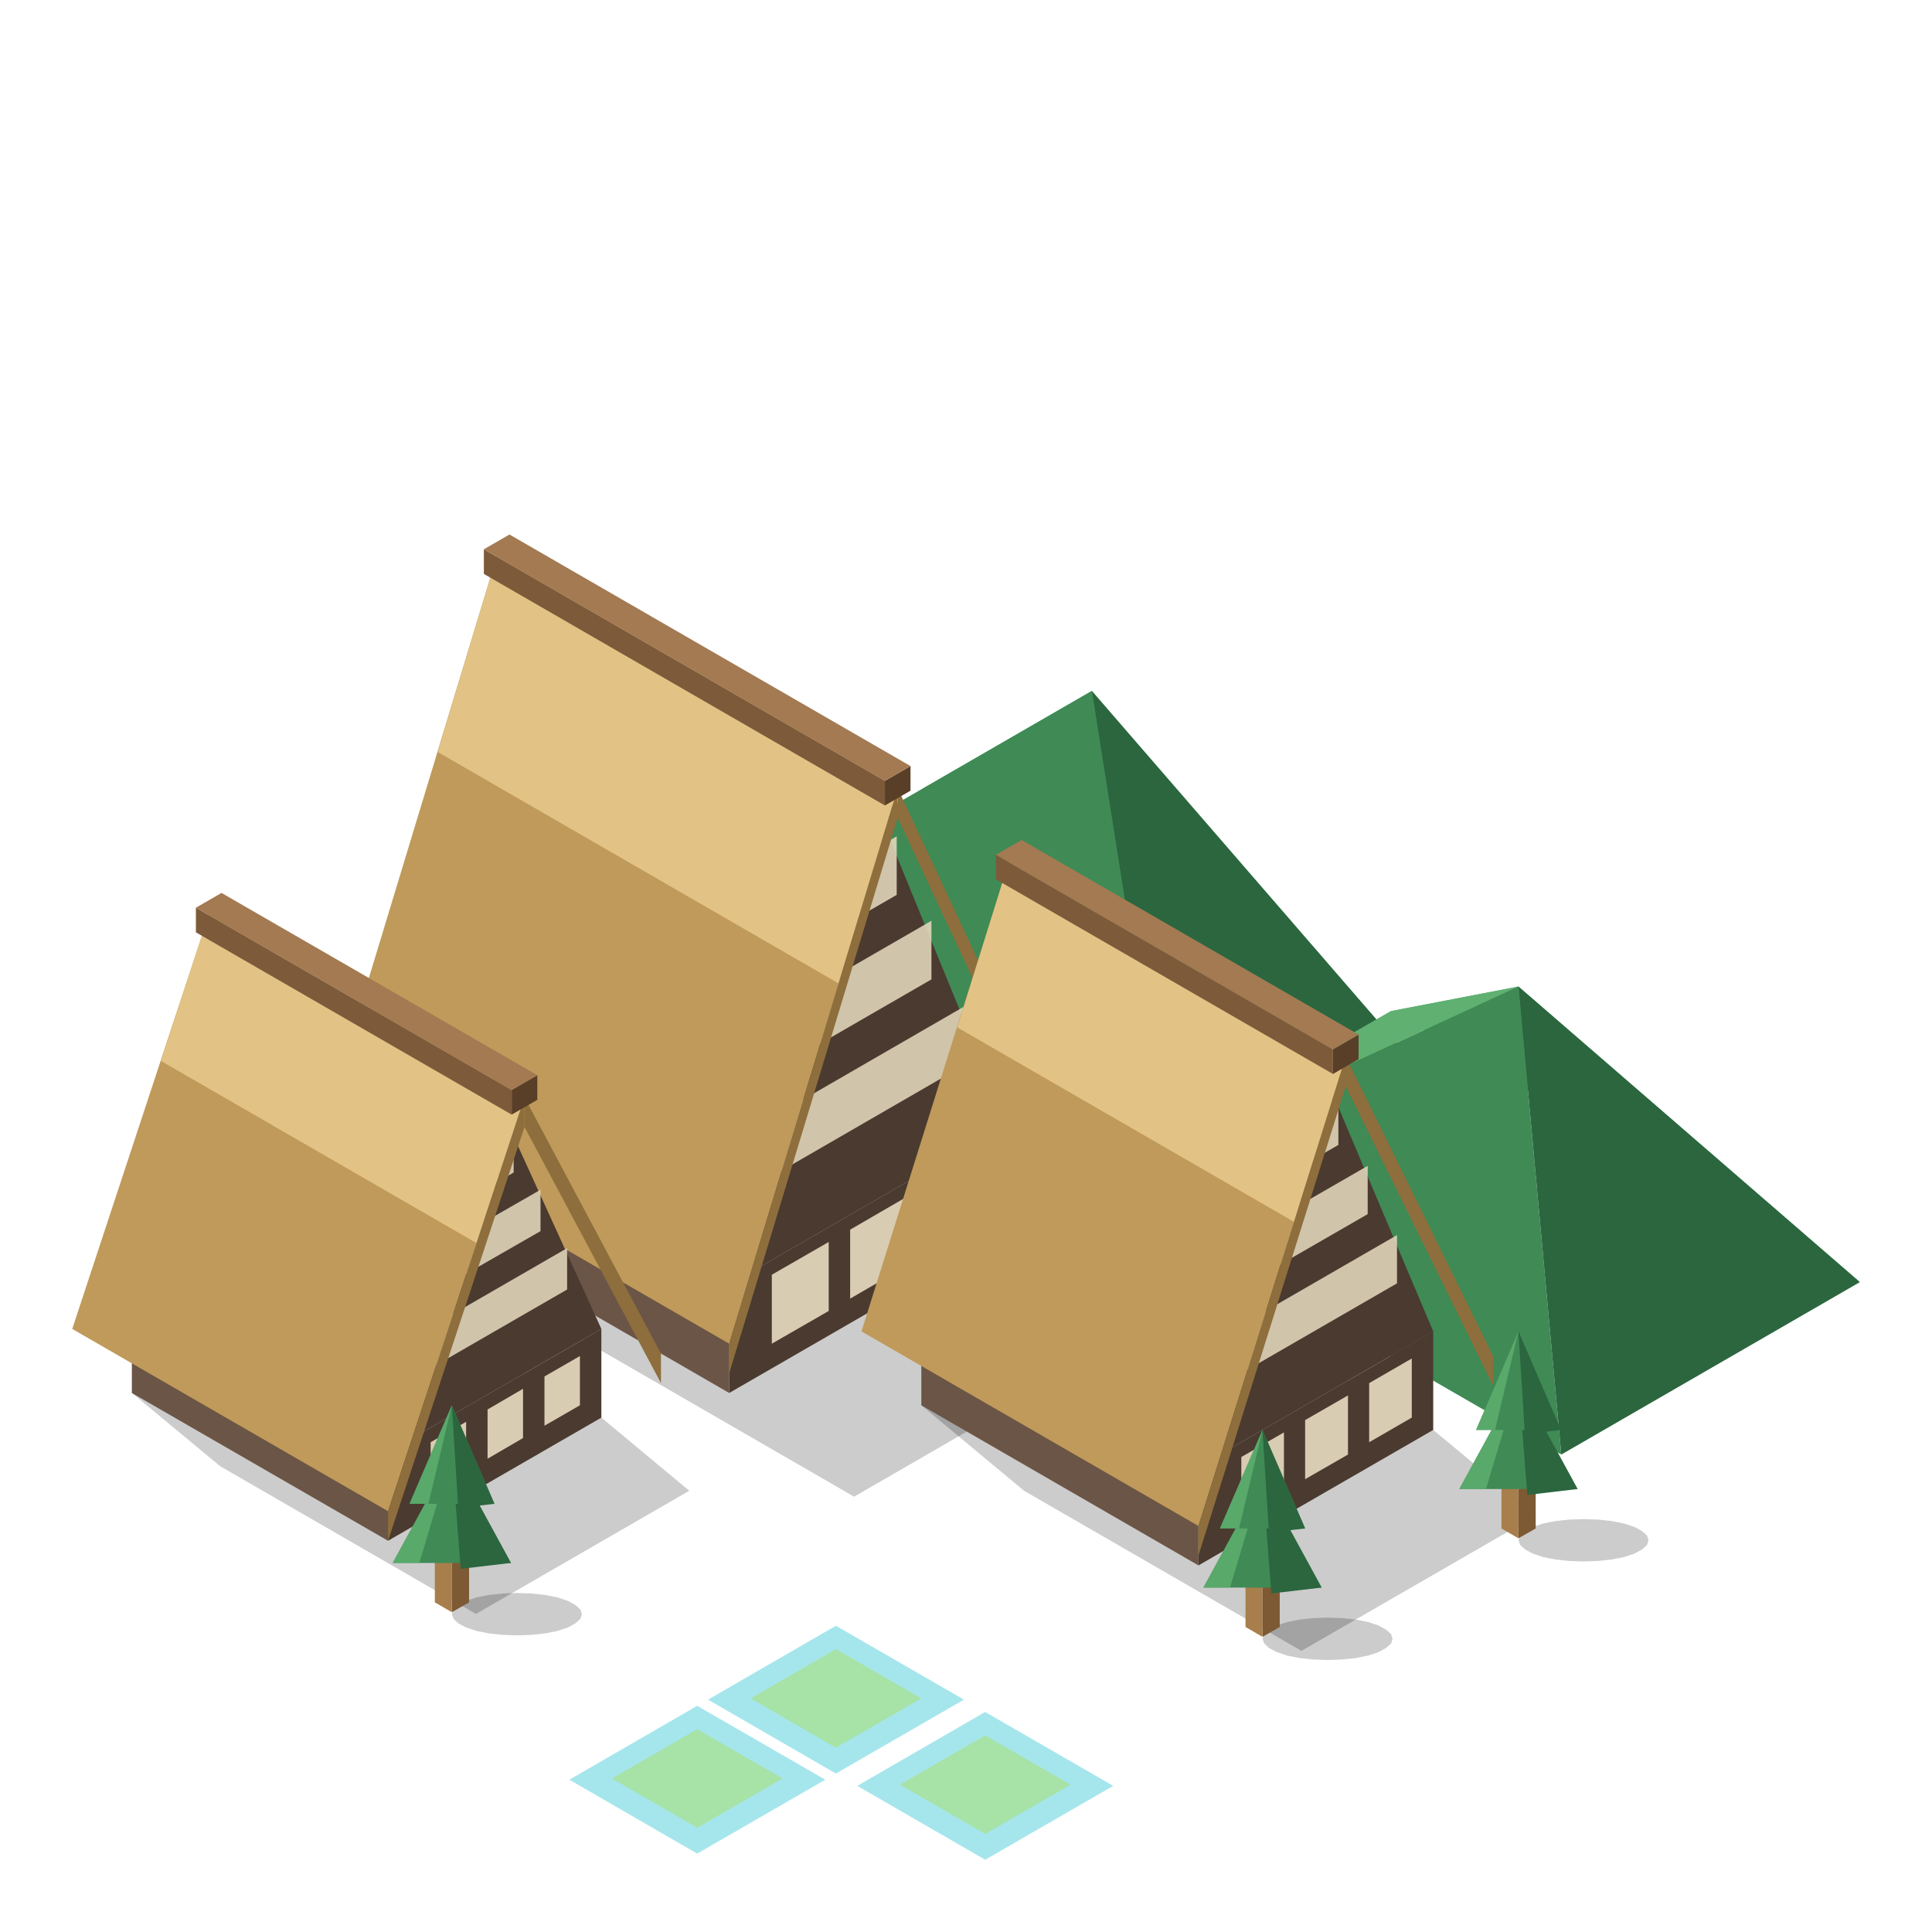
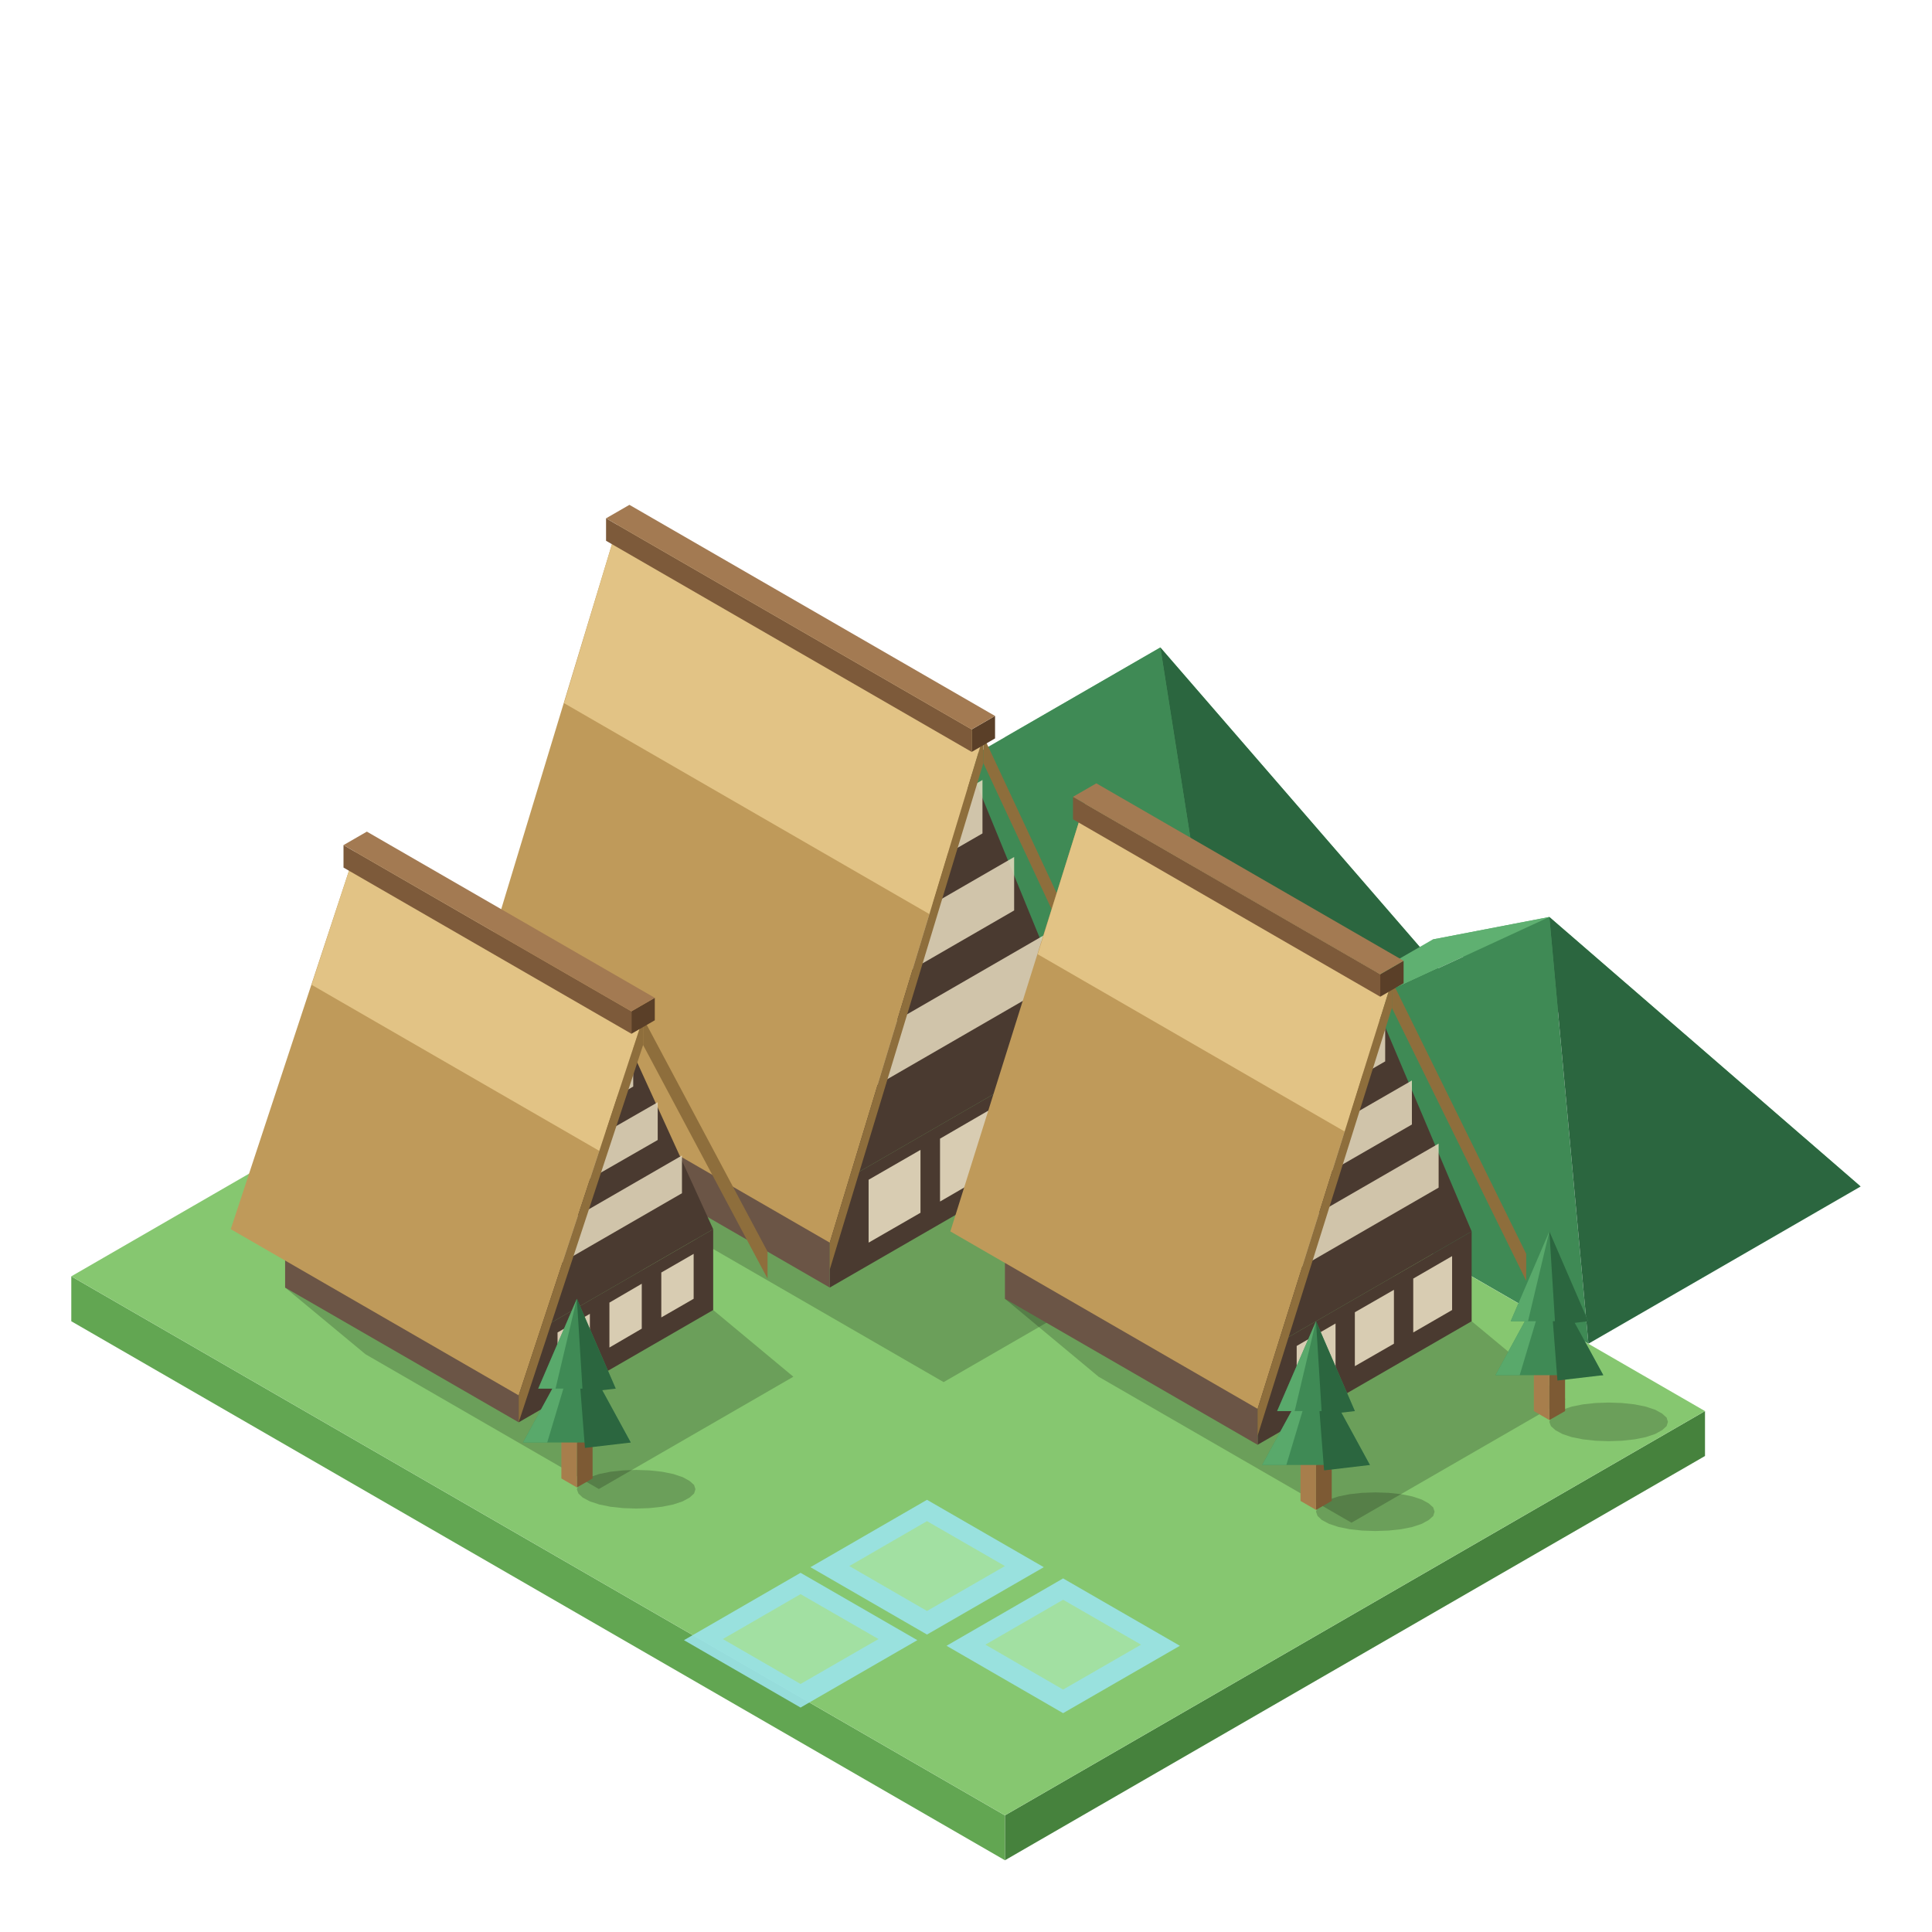
<svg xmlns="http://www.w3.org/2000/svg" viewBox="0 0 80 80">
-   <g transform="translate(41.68 59.21) scale(1.02)">
+   <g transform="translate(44.83 54.71) scale(0.93)">
    <path d="M-13.86 -20L-3.46 -26L3.46 -30Z" fill="#5fb071" />
    <path d="M-3.46 -26L17.32 -14L3.46 -30Z" fill="#5fb071" />
    <path d="M6.93 -8L-13.86 -20L3.46 -30Z" fill="#3f8a55" />
    <path d="M17.32 -14L6.93 -8L3.46 -30Z" fill="#2b663f" />
    <path d="M3.46 -10L15.59 -17L20.78 -18Z" fill="#5fb071" />
    <path d="M15.59 -17L34.64 -6L20.78 -18Z" fill="#5fb071" />
    <path d="M22.52 1L3.46 -10L20.78 -18Z" fill="#3f8a55" />
    <path d="M34.64 -6L22.52 1L20.78 -18Z" fill="#2b663f" />
+     <path d="M27.71 6L-3.46 24L-3.46 22L27.71 4Z" fill="#46823d" />
+     <path d="M-45.03 0L-3.46 24L-3.46 22L-45.03 -2Z" fill="#62a652" />
+     <path d="M-13.86 -20L27.71 4L-3.46 22L-45.03 -2Z" fill="#86c770" />
    <path d="M-6.93 7.95L-1.73 10.95L-6.93 13.95L-12.12 10.95Z" fill="#9be3ea" opacity="0.9" />
    <path d="M-6.93 8.9L-3.46 10.9L-6.93 12.9L-10.39 10.9Z" fill="#a8e07a" opacity="0.6" />
    <path d="M-0.87 11.45L4.33 14.45L-0.87 17.45L-6.06 14.45Z" fill="#9be3ea" opacity="0.9" />
    <path d="M-0.87 12.4L2.6 14.4L-0.87 16.4L-4.33 14.4Z" fill="#a8e07a" opacity="0.6" />
    <path d="M-12.56 11.2L-7.36 14.2L-12.56 17.2L-17.75 14.2Z" fill="#9be3ea" opacity="0.9" />
    <path d="M-12.56 12.15L-9.09 14.15L-12.56 16.15L-16.02 14.15Z" fill="#a8e07a" opacity="0.6" />
    <path d="M-25.11 -9.5L-13.86 -16L0 -8L5.07 -3.79L-6.19 2.71L-20.04 -5.29Z" fill="#000000" opacity="0.2" />
    <path d="M0 -8L-11.26 -1.5L-11.26 -5.9L0 -12.4Z" fill="#4a3a30" />
    <path d="M-25.11 -9.5L-11.26 -1.5L-11.26 -5.9L-25.11 -13.9Z" fill="#6b5546" />
    <path d="M-0.87 -8.5L-3.18 -7.17L-3.18 -9.97L-0.87 -11.3Z" fill="#e8dcc0" opacity="0.9" />
    <path d="M-4.04 -6.67L-6.35 -5.33L-6.35 -8.13L-4.04 -9.47Z" fill="#e8dcc0" opacity="0.9" />
    <path d="M-7.22 -4.83L-9.53 -3.5L-9.53 -6.3L-7.22 -7.63Z" fill="#e8dcc0" opacity="0.9" />
    <path d="M0 -12.4L-11.26 -5.9L-5.63 -26.15Z" fill="#4a3a30" />
    <path d="M-1.65 -14.85L-9.61 -10.25L-9.61 -12.63L-1.65 -17.23Z" fill="#e8dcc0" opacity="0.85" />
    <path d="M-3.05 -18.29L-8.21 -15.31L-8.21 -17.69L-3.05 -20.67Z" fill="#e8dcc0" opacity="0.85" />
    <path d="M-4.46 -21.72L-6.8 -20.37L-6.8 -22.75L-4.46 -24.1Z" fill="#e8dcc0" opacity="0.85" />
    <path d="M-27.54 -12.9L-11.26 -3.5L-4.42 -26.05L-20.7 -35.45Z" fill="#bf9a5a" />
    <path d="M-23.09 -27.52L-6.81 -18.12L-4.42 -26.05L-20.7 -35.45Z" fill="#e2c385" />
    <path d="M-11.26 -3.5L-4.42 -26.05L-4.42 -24.85L-11.26 -2.3Z" fill="#8e6e3c" />
    <path d="M-4.42 -26.05L2.42 -11.4L2.42 -10.2L-4.42 -24.85Z" fill="#8e6e3c" />
    <path d="M-3.9 -25.95L-4.94 -25.35L-4.94 -26.35L-3.9 -26.95Z" fill="#5a3f28" />
    <path d="M-21.22 -34.75L-4.94 -25.35L-4.94 -26.35L-21.22 -35.75Z" fill="#7d5a3a" />
    <path d="M-20.18 -36.35L-3.9 -26.95L-4.94 -26.35L-21.22 -35.75Z" fill="#a37a52" />
    <path d="M-3.46 -1L6.06 -6.5L17.32 0L21.5 3.47L11.97 8.97L0.71 2.47Z" fill="#000000" opacity="0.2" />
    <path d="M17.32 0L7.79 5.5L7.79 1.5L17.32 -4Z" fill="#4a3a30" />
    <path d="M-3.46 -1L7.79 5.5L7.79 1.5L-3.46 -5Z" fill="#6b5546" />
    <path d="M16.45 -0.5L14.72 0.5L14.72 -1.9L16.45 -2.9Z" fill="#e8dcc0" opacity="0.9" />
    <path d="M13.86 1L12.12 2L12.12 -0.4L13.86 -1.4Z" fill="#e8dcc0" opacity="0.9" />
    <path d="M11.26 2.5L9.53 3.5L9.53 1.1L11.26 0.1Z" fill="#e8dcc0" opacity="0.9" />
    <path d="M17.32 -4L7.79 1.5L12.56 -15.25Z" fill="#4a3a30" />
    <path d="M15.85 -5.95L9.27 -2.15L9.27 -4.11L15.85 -7.91Z" fill="#e8dcc0" opacity="0.85" />
    <path d="M14.66 -8.76L10.46 -6.34L10.46 -8.3L14.66 -10.72Z" fill="#e8dcc0" opacity="0.85" />
    <path d="M13.47 -11.57L11.65 -10.52L11.65 -12.48L13.47 -13.54Z" fill="#e8dcc0" opacity="0.85" />
    <path d="M-5.89 -4L7.79 3.9L13.77 -15.15L0.09 -23.05Z" fill="#bf9a5a" />
    <path d="M-2 -16.34L11.68 -8.44L13.77 -15.15L0.09 -23.05Z" fill="#e2c385" />
    <path d="M7.79 3.9L13.77 -15.15L13.77 -13.95L7.79 5.1Z" fill="#8e6e3c" />
    <path d="M13.77 -15.15L19.75 -3L19.75 -1.8L13.77 -13.95Z" fill="#8e6e3c" />
    <path d="M14.29 -15.05L13.25 -14.45L13.25 -15.45L14.29 -16.05Z" fill="#5a3f28" />
    <path d="M-0.43 -22.35L13.25 -14.45L13.25 -15.45L-0.43 -23.35Z" fill="#7d5a3a" />
    <path d="M0.61 -23.95L14.29 -16.05L13.25 -15.45L-0.43 -23.35Z" fill="#a37a52" />
    <path d="M-35.51 -1.5L-26.85 -6.5L-16.45 -0.5L-12.88 2.47L-21.54 7.47L-31.93 1.47Z" fill="#000000" opacity="0.2" />
    <path d="M-16.45 -0.5L-25.11 4.5L-25.11 0.9L-16.45 -4.1Z" fill="#4a3a30" />
    <path d="M-35.51 -1.5L-25.11 4.5L-25.11 0.9L-35.51 -5.1Z" fill="#6b5546" />
    <path d="M-17.32 -1L-18.76 -0.17L-18.76 -2.17L-17.32 -3Z" fill="#e8dcc0" opacity="0.9" />
    <path d="M-19.63 0.33L-21.07 1.17L-21.07 -0.83L-19.63 -1.67Z" fill="#e8dcc0" opacity="0.9" />
    <path d="M-21.94 1.67L-23.38 2.5L-23.38 0.5L-21.94 -0.33Z" fill="#e8dcc0" opacity="0.9" />
    <path d="M-16.45 -4.1L-25.11 0.9L-20.78 -13.6Z" fill="#4a3a30" />
    <path d="M-17.84 -5.7L-23.73 -2.3L-23.73 -3.98L-17.84 -7.38Z" fill="#e8dcc0" opacity="0.85" />
    <path d="M-18.92 -8.07L-22.65 -5.93L-22.65 -7.61L-18.92 -9.75Z" fill="#e8dcc0" opacity="0.85" />
    <path d="M-20.01 -10.45L-21.56 -9.55L-21.56 -11.23L-20.01 -12.13Z" fill="#e8dcc0" opacity="0.85" />
    <path d="M-37.93 -4.1L-25.11 3.3L-19.57 -13.5L-32.39 -20.9Z" fill="#bf9a5a" />
    <path d="M-34.33 -14.98L-21.51 -7.58L-19.57 -13.5L-32.39 -20.9Z" fill="#e2c385" />
    <path d="M-25.11 3.3L-19.57 -13.5L-19.57 -12.3L-25.11 4.5Z" fill="#8e6e3c" />
    <path d="M-19.57 -13.5L-14.03 -3.1L-14.03 -1.9L-19.57 -12.3Z" fill="#8e6e3c" />
    <path d="M-19.05 -13.4L-20.09 -12.8L-20.09 -13.8L-19.05 -14.4Z" fill="#5a3f28" />
    <path d="M-32.91 -20.2L-20.09 -12.8L-20.09 -13.8L-32.91 -21.2Z" fill="#7d5a3a" />
    <path d="M-31.87 -21.8L-19.05 -14.4L-20.09 -13.8L-32.91 -21.2Z" fill="#a37a52" />
    <path d="M15.67 8.48L15.61 8.67L15.41 8.85L15.1 9.02L14.68 9.16L14.18 9.26L13.62 9.32L13.03 9.34L12.44 9.32L11.89 9.26L11.39 9.16L10.97 9.02L10.65 8.85L10.46 8.67L10.39 8.48L10.46 8.29L10.65 8.11L10.97 7.94L11.39 7.8L11.89 7.7L12.44 7.64L13.03 7.62L13.62 7.64L14.18 7.7L14.68 7.8L15.1 7.94L15.41 8.11L15.61 8.29Z" fill="#000000" opacity="0.2" />
    <path d="M11.09 8L10.39 8.4L10.39 6.4L11.09 6Z" fill="#7d5a34" />
    <path d="M9.7 8L10.39 8.4L10.39 6.4L9.7 6Z" fill="#a77e4c" />
    <path d="M7.99 6.4L12.79 6.4L10.39 2Z" fill="#3f8a55" />
    <path d="M10.75 6.64L12.79 6.4L10.39 2Z" fill="#2b663f" />
    <path d="M7.99 6.4L9.07 6.4L10.39 2Z" fill="#5fb071" opacity="0.8" />
    <path d="M8.66 4L12.12 4L10.39 0Z" fill="#3f8a55" />
    <path d="M10.65 4.17L12.12 4L10.39 0Z" fill="#2b663f" />
    <path d="M8.66 4L9.44 4L10.39 0Z" fill="#5fb071" opacity="0.8" />
    <path d="M-17.24 7.48L-17.3 7.67L-17.5 7.85L-17.81 8.02L-18.23 8.16L-18.73 8.26L-19.29 8.32L-19.88 8.34L-20.46 8.32L-21.02 8.26L-21.52 8.16L-21.94 8.02L-22.26 7.85L-22.45 7.67L-22.52 7.48L-22.45 7.29L-22.26 7.11L-21.94 6.94L-21.52 6.8L-21.02 6.7L-20.46 6.64L-19.88 6.62L-19.29 6.64L-18.73 6.7L-18.23 6.8L-17.81 6.94L-17.5 7.11L-17.3 7.29Z" fill="#000000" opacity="0.2" />
    <path d="M-21.82 7L-22.52 7.4L-22.52 5.4L-21.82 5Z" fill="#7d5a34" />
    <path d="M-23.21 7L-22.52 7.4L-22.52 5.4L-23.21 5Z" fill="#a77e4c" />
    <path d="M-24.92 5.4L-20.12 5.4L-22.52 1Z" fill="#3f8a55" />
    <path d="M-22.16 5.64L-20.12 5.4L-22.52 1Z" fill="#2b663f" />
    <path d="M-24.92 5.4L-23.84 5.4L-22.52 1Z" fill="#5fb071" opacity="0.8" />
    <path d="M-24.24 3L-20.79 3L-22.52 -1Z" fill="#3f8a55" />
    <path d="M-22.26 3.17L-20.79 3L-22.52 -1Z" fill="#2b663f" />
    <path d="M-24.24 3L-23.47 3L-22.52 -1Z" fill="#5fb071" opacity="0.8" />
    <path d="M26.06 4.48L26 4.67L25.8 4.85L25.49 5.02L25.07 5.16L24.57 5.26L24.01 5.32L23.42 5.34L22.84 5.32L22.28 5.26L21.78 5.16L21.36 5.02L21.05 4.85L20.85 4.67L20.78 4.48L20.85 4.29L21.05 4.11L21.36 3.94L21.78 3.8L22.28 3.7L22.84 3.64L23.42 3.62L24.01 3.64L24.57 3.7L25.07 3.8L25.49 3.94L25.8 4.11L26 4.29Z" fill="#000000" opacity="0.2" />
    <path d="M21.48 4L20.78 4.4L20.78 2.4L21.48 2Z" fill="#7d5a34" />
    <path d="M20.09 4L20.78 4.4L20.78 2.4L20.09 2Z" fill="#a77e4c" />
    <path d="M18.38 2.4L23.18 2.4L20.78 -2Z" fill="#3f8a55" />
    <path d="M21.14 2.64L23.18 2.4L20.78 -2Z" fill="#2b663f" />
    <path d="M18.38 2.4L19.46 2.4L20.78 -2Z" fill="#5fb071" opacity="0.8" />
    <path d="M19.06 0L22.51 0L20.78 -4Z" fill="#3f8a55" />
    <path d="M21.04 0.17L22.51 0L20.78 -4Z" fill="#2b663f" />
    <path d="M19.06 0L19.83 0L20.78 -4Z" fill="#5fb071" opacity="0.8" />
  </g>
</svg>
